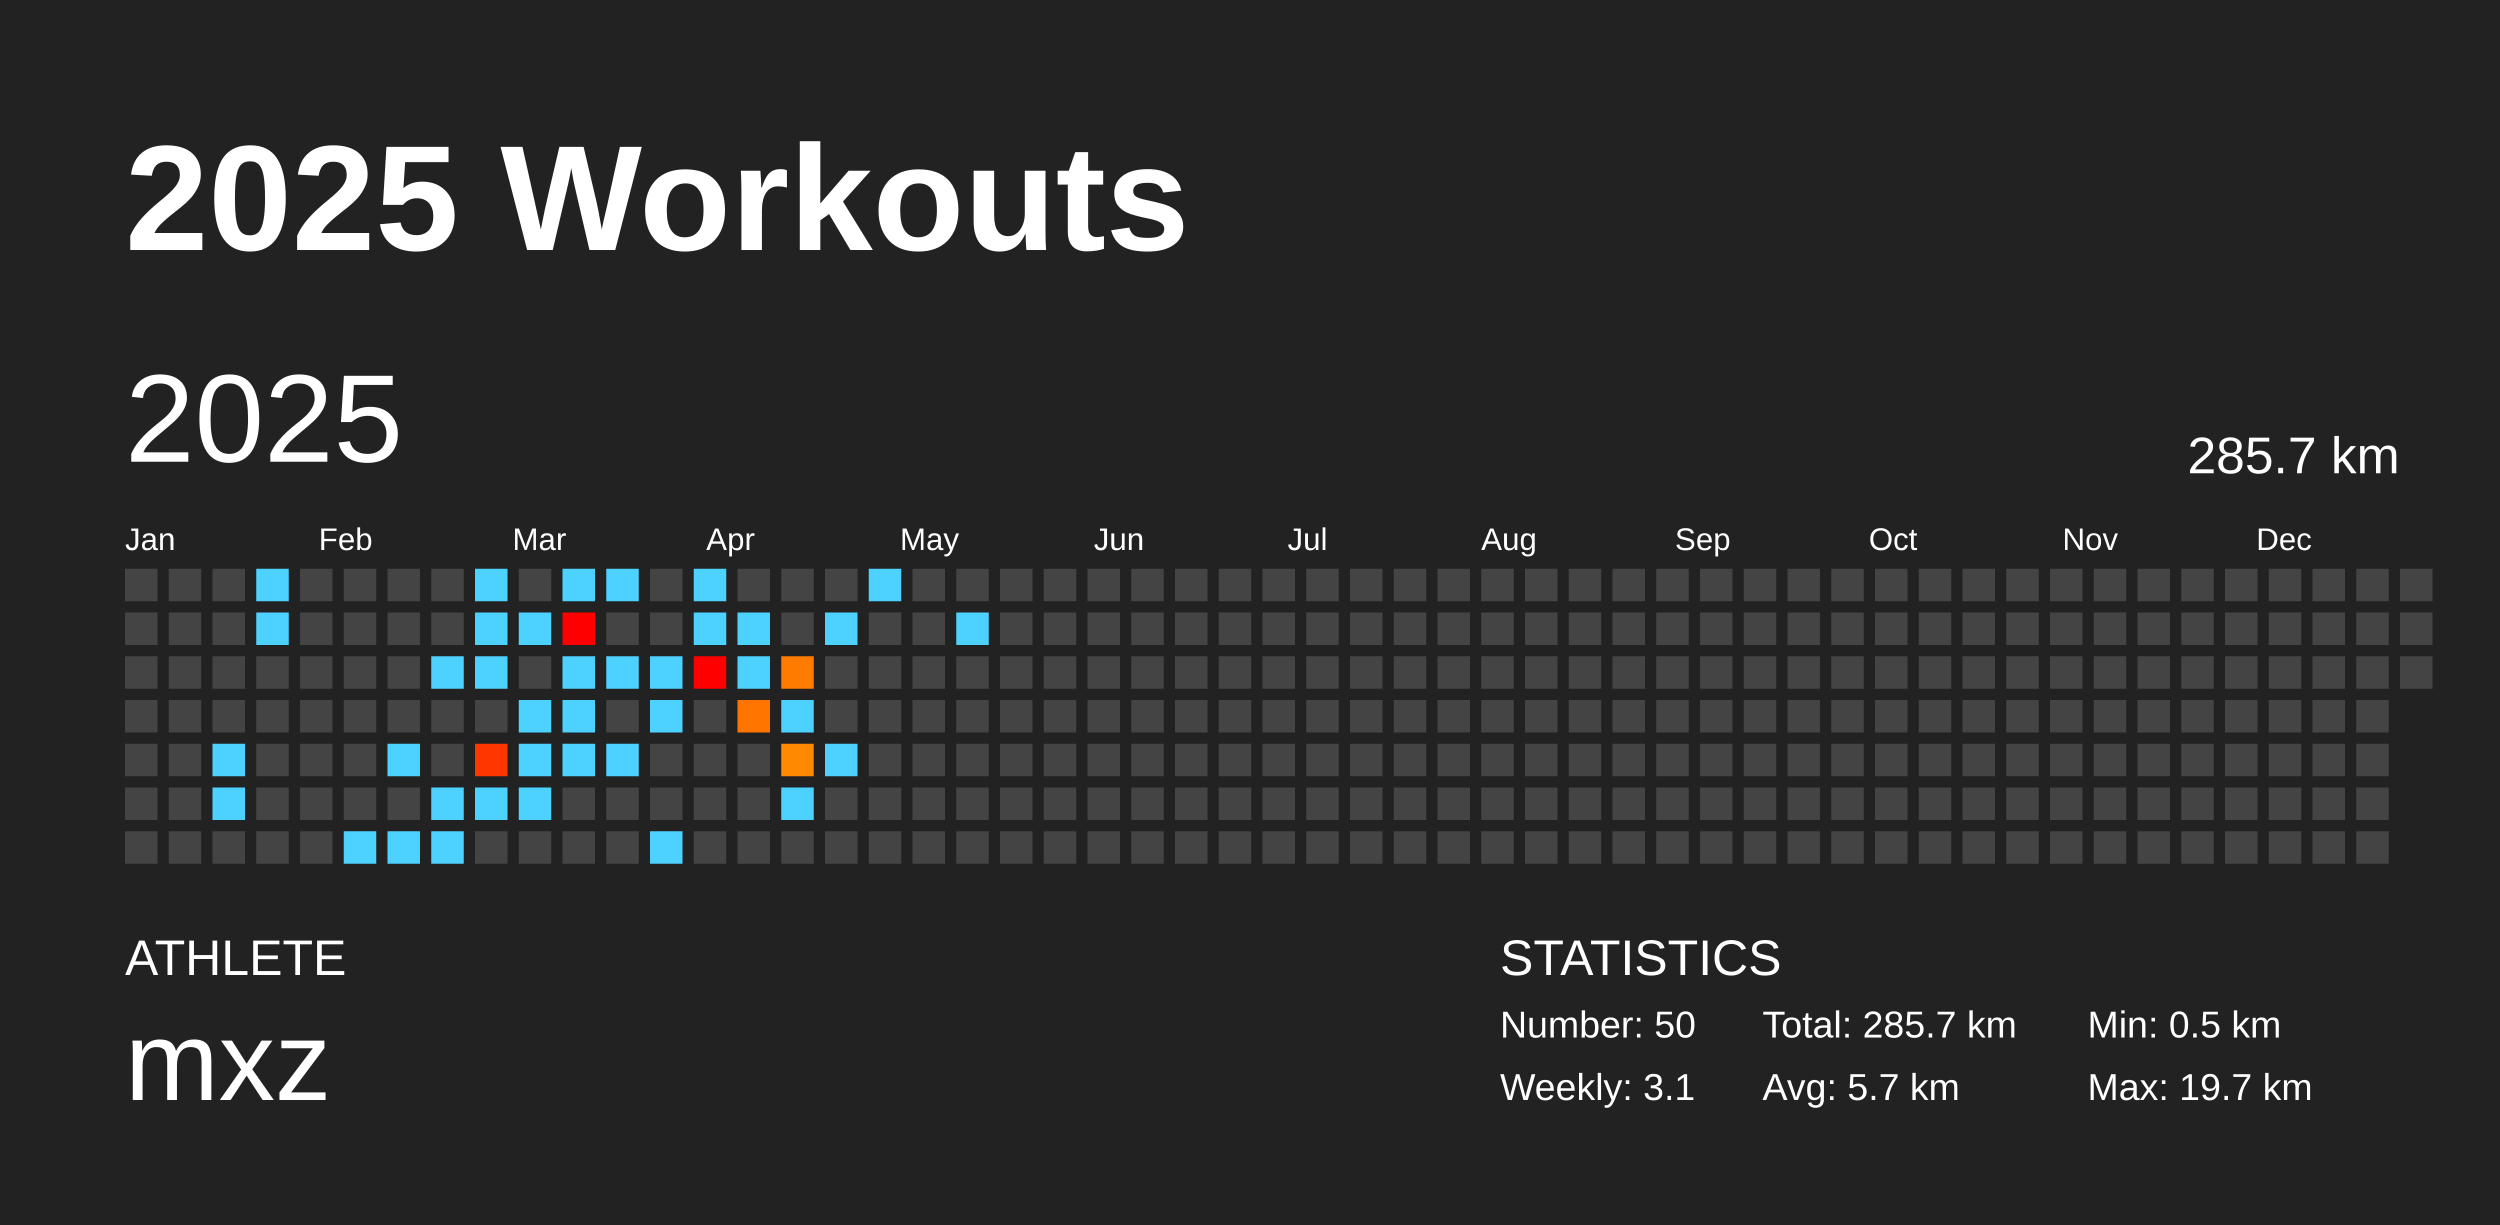
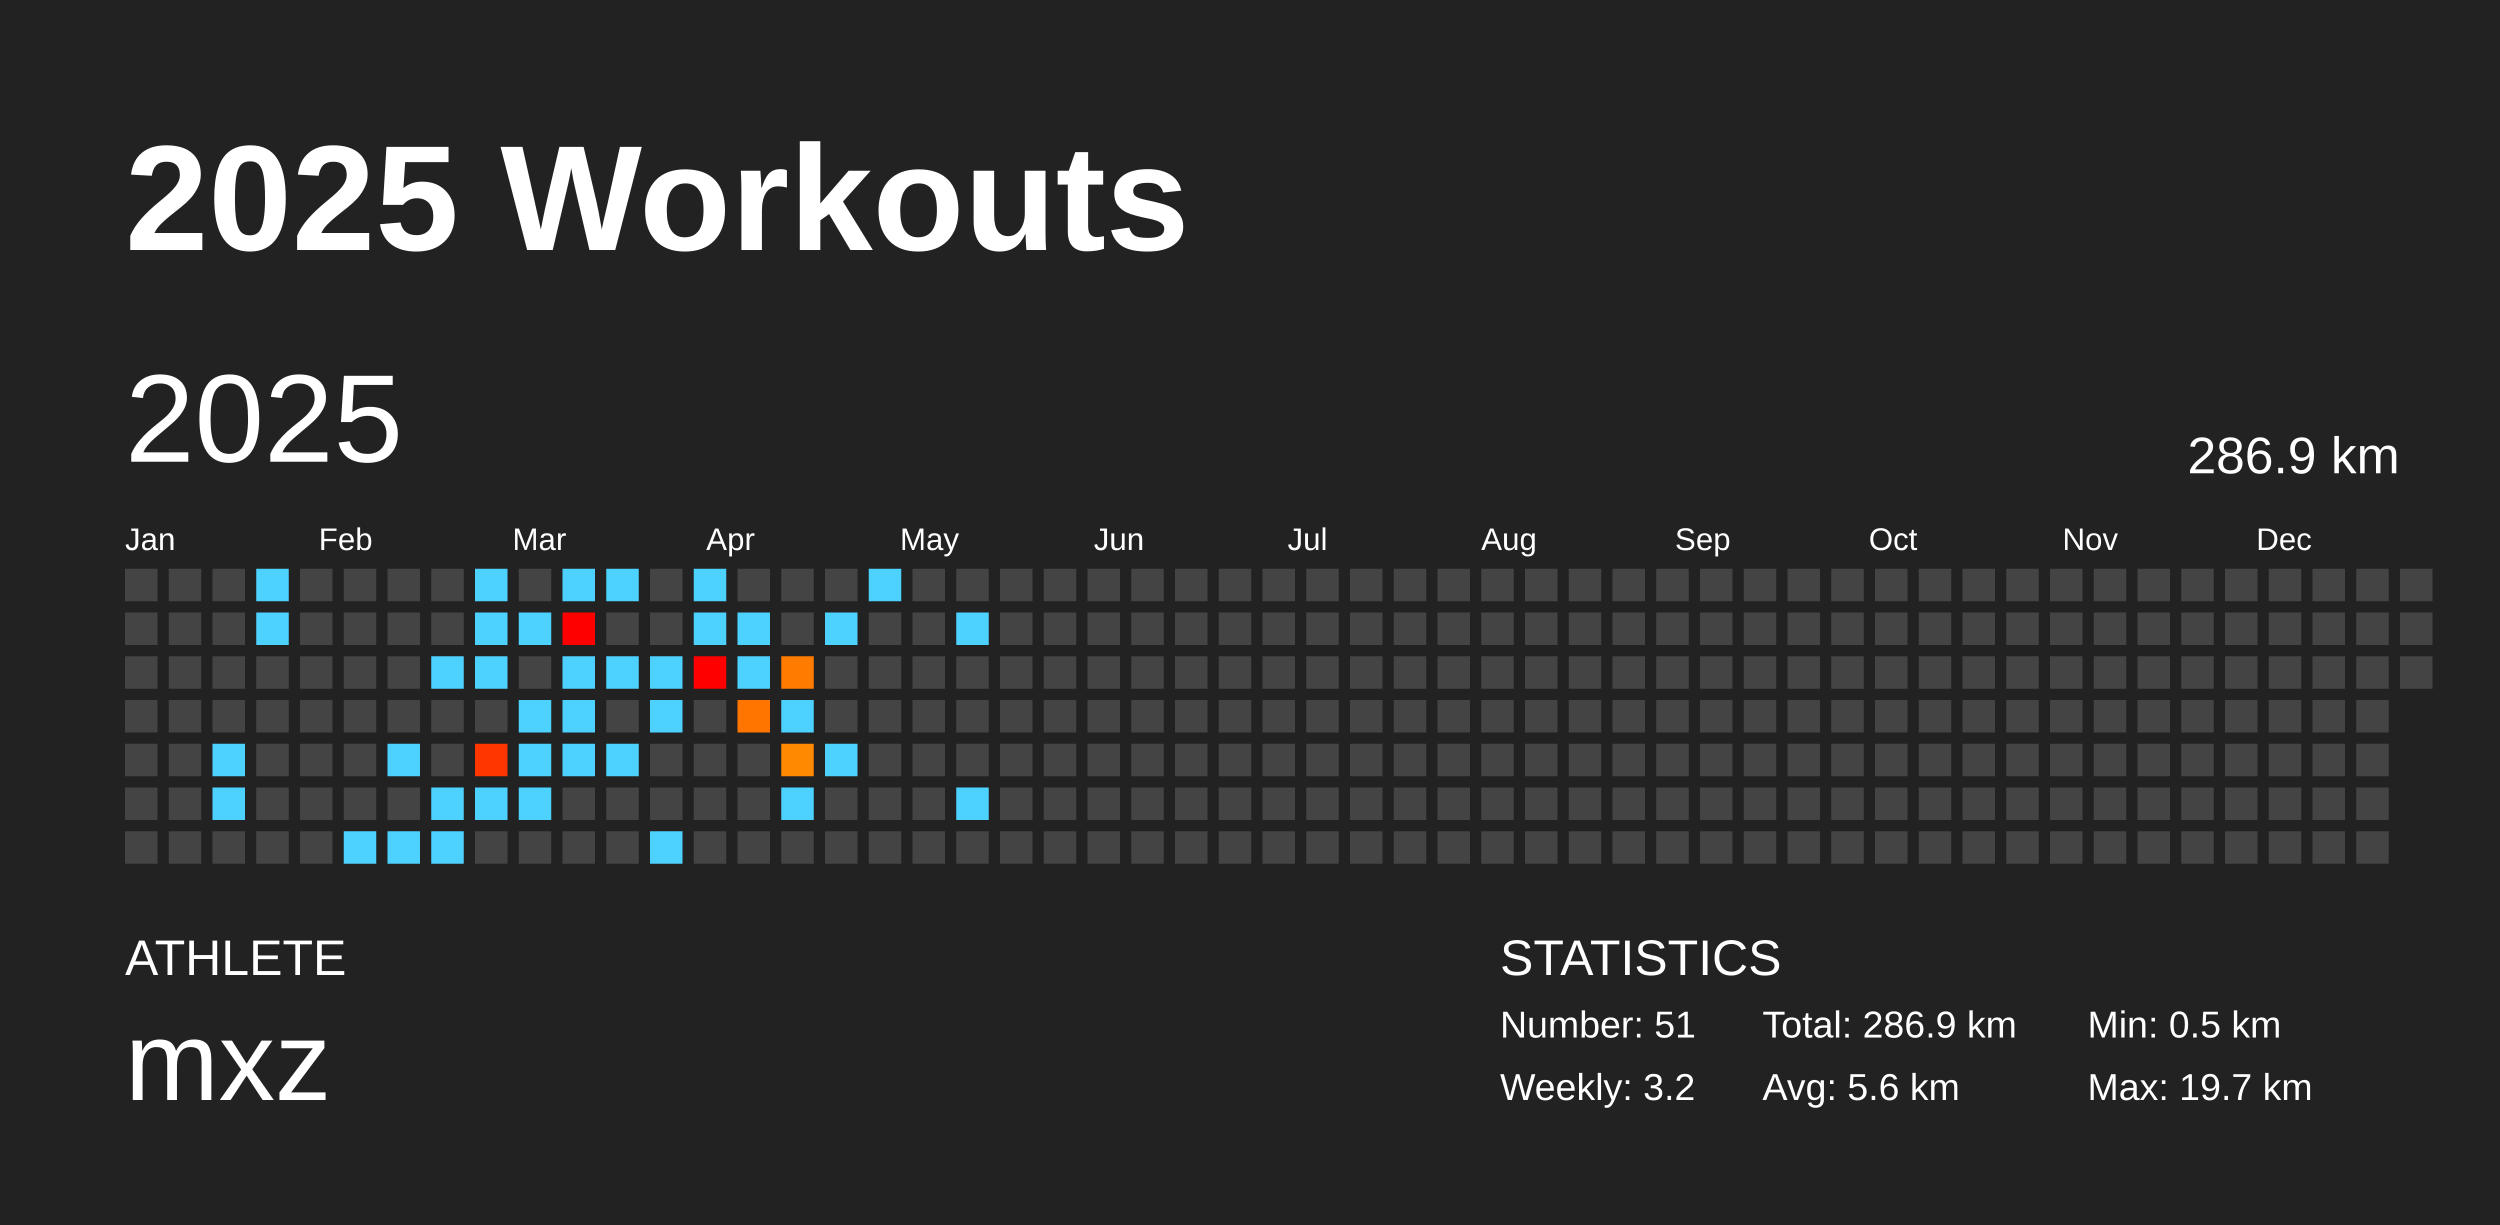
<svg xmlns="http://www.w3.org/2000/svg" baseProfile="full" height="98mm" version="1.1" viewBox="0,0,200,98" width="200mm">
  <defs />
  <rect fill="#222222" height="98" width="200" x="0" y="0" />
  <text fill="#FFFFFF" style="font-size:12px; font-family:Arial; font-weight:bold;" x="10" y="20">2025 Workouts</text>
  <text fill="#FFFFFF" style="font-size:4px; font-family:Arial" x="10" y="78">ATHLETE</text>
  <text fill="#FFFFFF" style="font-size:9px; font-family:Arial" x="10" y="88">mxz</text>
  <text fill="#FFFFFF" style="font-size:4px; font-family:Arial" x="120" y="78">STATISTICS</text>
-   <text fill="#FFFFFF" style="font-size:3px; font-family:Arial" x="120" y="83">Number: 50</text>
-   <text fill="#FFFFFF" style="font-size:3px; font-family:Arial" x="120" y="88">Weekly: 3.1</text>
-   <text fill="#FFFFFF" style="font-size:3px; font-family:Arial" x="141" y="83">Total: 285.7 km</text>
-   <text fill="#FFFFFF" style="font-size:3px; font-family:Arial" x="141" y="88">Avg: 5.7 km</text>
+   <text fill="#FFFFFF" style="font-size:3px; font-family:Arial" x="120" y="83">Number: 51</text>
+   <text fill="#FFFFFF" style="font-size:3px; font-family:Arial" x="120" y="88">Weekly: 3.2</text>
+   <text fill="#FFFFFF" style="font-size:3px; font-family:Arial" x="141" y="83">Total: 286.9 km</text>
+   <text fill="#FFFFFF" style="font-size:3px; font-family:Arial" x="141" y="88">Avg: 5.6 km</text>
  <text fill="#FFFFFF" style="font-size:3px; font-family:Arial" x="167" y="83">Min: 0.5 km</text>
  <text fill="#FFFFFF" style="font-size:3px; font-family:Arial" x="167" y="88">Max: 19.7 km</text>
  <text dominant-baseline="hanging" fill="#FFFFFF" style="font-size:10.0px; font-family:Arial;" x="10" y="30">2025</text>
-   <text dominant-baseline="hanging" fill="#FFFFFF" style="font-size:4.125px; font-family:Arial;" x="175" y="35">285.7 km</text>
+   <text dominant-baseline="hanging" fill="#FFFFFF" style="font-size:4.125px; font-family:Arial;" x="175" y="35">286.9 km</text>
  <text fill="#FFFFFF" style="font-size:2.5px; font-family:Arial" x="10.0" y="44">Jan</text>
  <text fill="#FFFFFF" style="font-size:2.5px; font-family:Arial" x="25.5" y="44">Feb</text>
  <text fill="#FFFFFF" style="font-size:2.5px; font-family:Arial" x="41.0" y="44">Mar</text>
  <text fill="#FFFFFF" style="font-size:2.5px; font-family:Arial" x="56.5" y="44">Apr</text>
  <text fill="#FFFFFF" style="font-size:2.5px; font-family:Arial" x="72.0" y="44">May</text>
  <text fill="#FFFFFF" style="font-size:2.5px; font-family:Arial" x="87.5" y="44">Jun</text>
  <text fill="#FFFFFF" style="font-size:2.5px; font-family:Arial" x="103.0" y="44">Jul</text>
  <text fill="#FFFFFF" style="font-size:2.5px; font-family:Arial" x="118.5" y="44">Aug</text>
  <text fill="#FFFFFF" style="font-size:2.5px; font-family:Arial" x="134.0" y="44">Sep</text>
  <text fill="#FFFFFF" style="font-size:2.5px; font-family:Arial" x="149.5" y="44">Oct</text>
  <text fill="#FFFFFF" style="font-size:2.5px; font-family:Arial" x="165.0" y="44">Nov</text>
  <text fill="#FFFFFF" style="font-size:2.5px; font-family:Arial" x="180.5" y="44">Dec</text>
  <rect fill="#444444" height="2.6" width="2.6" x="10.0" y="45.5" />
  <rect fill="#444444" height="2.6" width="2.6" x="10.0" y="49.0" />
  <rect fill="#444444" height="2.6" width="2.6" x="10.0" y="52.5" />
  <rect fill="#444444" height="2.6" width="2.6" x="10.0" y="56.0" />
  <rect fill="#444444" height="2.6" width="2.6" x="10.0" y="59.5" />
  <rect fill="#444444" height="2.6" width="2.6" x="10.0" y="63.0" />
  <rect fill="#444444" height="2.6" width="2.6" x="10.0" y="66.5" />
  <rect fill="#444444" height="2.6" width="2.6" x="13.5" y="45.5" />
  <rect fill="#444444" height="2.6" width="2.6" x="13.5" y="49.0" />
  <rect fill="#444444" height="2.6" width="2.6" x="13.5" y="52.5" />
  <rect fill="#444444" height="2.6" width="2.6" x="13.5" y="56.0" />
  <rect fill="#444444" height="2.6" width="2.6" x="13.5" y="59.5" />
  <rect fill="#444444" height="2.6" width="2.6" x="13.5" y="63.0" />
  <rect fill="#444444" height="2.6" width="2.6" x="13.5" y="66.5" />
  <rect fill="#444444" height="2.6" width="2.6" x="17.0" y="45.5" />
  <rect fill="#444444" height="2.6" width="2.6" x="17.0" y="49.0" />
  <rect fill="#444444" height="2.6" width="2.6" x="17.0" y="52.5" />
  <rect fill="#444444" height="2.6" width="2.6" x="17.0" y="56.0" />
  <rect fill="#4dd2ff" height="2.6" width="2.6" x="17.0" y="59.5" />
  <rect fill="#4dd2ff" height="2.6" width="2.6" x="17.0" y="63.0" />
  <rect fill="#444444" height="2.6" width="2.6" x="17.0" y="66.5" />
  <rect fill="#4dd2ff" height="2.6" width="2.6" x="20.5" y="45.5" />
  <rect fill="#4dd2ff" height="2.6" width="2.6" x="20.5" y="49.0" />
  <rect fill="#444444" height="2.6" width="2.6" x="20.5" y="52.5" />
  <rect fill="#444444" height="2.6" width="2.6" x="20.5" y="56.0" />
  <rect fill="#444444" height="2.6" width="2.6" x="20.5" y="59.5" />
  <rect fill="#444444" height="2.6" width="2.6" x="20.5" y="63.0" />
  <rect fill="#444444" height="2.6" width="2.6" x="20.5" y="66.5" />
  <rect fill="#444444" height="2.6" width="2.6" x="24.0" y="45.5" />
  <rect fill="#444444" height="2.6" width="2.6" x="24.0" y="49.0" />
  <rect fill="#444444" height="2.6" width="2.6" x="24.0" y="52.5" />
  <rect fill="#444444" height="2.6" width="2.6" x="24.0" y="56.0" />
  <rect fill="#444444" height="2.6" width="2.6" x="24.0" y="59.5" />
  <rect fill="#444444" height="2.6" width="2.6" x="24.0" y="63.0" />
  <rect fill="#444444" height="2.6" width="2.6" x="24.0" y="66.5" />
  <rect fill="#444444" height="2.6" width="2.6" x="27.5" y="45.5" />
  <rect fill="#444444" height="2.6" width="2.6" x="27.5" y="49.0" />
  <rect fill="#444444" height="2.6" width="2.6" x="27.5" y="52.5" />
  <rect fill="#444444" height="2.6" width="2.6" x="27.5" y="56.0" />
  <rect fill="#444444" height="2.6" width="2.6" x="27.5" y="59.5" />
  <rect fill="#444444" height="2.6" width="2.6" x="27.5" y="63.0" />
  <rect fill="#4dd2ff" height="2.6" width="2.6" x="27.5" y="66.5" />
  <rect fill="#444444" height="2.6" width="2.6" x="31.0" y="45.5" />
  <rect fill="#444444" height="2.6" width="2.6" x="31.0" y="49.0" />
  <rect fill="#444444" height="2.6" width="2.6" x="31.0" y="52.5" />
  <rect fill="#444444" height="2.6" width="2.6" x="31.0" y="56.0" />
  <rect fill="#4dd2ff" height="2.6" width="2.6" x="31.0" y="59.5" />
  <rect fill="#444444" height="2.6" width="2.6" x="31.0" y="63.0" />
  <rect fill="#4dd2ff" height="2.6" width="2.6" x="31.0" y="66.5" />
  <rect fill="#444444" height="2.6" width="2.6" x="34.5" y="45.5" />
  <rect fill="#444444" height="2.6" width="2.6" x="34.5" y="49.0" />
  <rect fill="#4dd2ff" height="2.6" width="2.6" x="34.5" y="52.5" />
  <rect fill="#444444" height="2.6" width="2.6" x="34.5" y="56.0" />
  <rect fill="#444444" height="2.6" width="2.6" x="34.5" y="59.5" />
  <rect fill="#4dd2ff" height="2.6" width="2.6" x="34.5" y="63.0" />
  <rect fill="#4dd2ff" height="2.6" width="2.6" x="34.5" y="66.5" />
  <rect fill="#4dd2ff" height="2.6" width="2.6" x="38.0" y="45.5" />
  <rect fill="#4dd2ff" height="2.6" width="2.6" x="38.0" y="49.0" />
  <rect fill="#4dd2ff" height="2.6" width="2.6" x="38.0" y="52.5" />
  <rect fill="#444444" height="2.6" width="2.6" x="38.0" y="56.0" />
  <rect fill="#ff3600" height="2.6" width="2.6" x="38.0" y="59.5" />
  <rect fill="#4dd2ff" height="2.6" width="2.6" x="38.0" y="63.0" />
  <rect fill="#444444" height="2.6" width="2.6" x="38.0" y="66.5" />
  <rect fill="#444444" height="2.6" width="2.6" x="41.5" y="45.5" />
  <rect fill="#4dd2ff" height="2.6" width="2.6" x="41.5" y="49.0" />
  <rect fill="#444444" height="2.6" width="2.6" x="41.5" y="52.5" />
  <rect fill="#4dd2ff" height="2.6" width="2.6" x="41.5" y="56.0" />
  <rect fill="#4dd2ff" height="2.6" width="2.6" x="41.5" y="59.5" />
  <rect fill="#4dd2ff" height="2.6" width="2.6" x="41.5" y="63.0" />
  <rect fill="#444444" height="2.6" width="2.6" x="41.5" y="66.5" />
  <rect fill="#4dd2ff" height="2.6" width="2.6" x="45.0" y="45.5" />
  <rect fill="red" height="2.6" width="2.6" x="45.0" y="49.0" />
  <rect fill="#4dd2ff" height="2.6" width="2.6" x="45.0" y="52.5" />
  <rect fill="#4dd2ff" height="2.6" width="2.6" x="45.0" y="56.0" />
  <rect fill="#4dd2ff" height="2.6" width="2.6" x="45.0" y="59.5" />
  <rect fill="#444444" height="2.6" width="2.6" x="45.0" y="63.0" />
  <rect fill="#444444" height="2.6" width="2.6" x="45.0" y="66.5" />
  <rect fill="#4dd2ff" height="2.6" width="2.6" x="48.5" y="45.5" />
  <rect fill="#444444" height="2.6" width="2.6" x="48.5" y="49.0" />
  <rect fill="#4dd2ff" height="2.6" width="2.6" x="48.5" y="52.5" />
  <rect fill="#444444" height="2.6" width="2.6" x="48.5" y="56.0" />
  <rect fill="#4dd2ff" height="2.6" width="2.6" x="48.5" y="59.5" />
  <rect fill="#444444" height="2.6" width="2.6" x="48.5" y="63.0" />
  <rect fill="#444444" height="2.6" width="2.6" x="48.5" y="66.5" />
  <rect fill="#444444" height="2.6" width="2.6" x="52.0" y="45.5" />
  <rect fill="#444444" height="2.6" width="2.6" x="52.0" y="49.0" />
  <rect fill="#4dd2ff" height="2.6" width="2.6" x="52.0" y="52.5" />
  <rect fill="#4dd2ff" height="2.6" width="2.6" x="52.0" y="56.0" />
  <rect fill="#444444" height="2.6" width="2.6" x="52.0" y="59.5" />
  <rect fill="#444444" height="2.6" width="2.6" x="52.0" y="63.0" />
  <rect fill="#4dd2ff" height="2.6" width="2.6" x="52.0" y="66.5" />
  <rect fill="#4dd2ff" height="2.6" width="2.6" x="55.5" y="45.5" />
  <rect fill="#4dd2ff" height="2.6" width="2.6" x="55.5" y="49.0" />
  <rect fill="red" height="2.6" width="2.6" x="55.5" y="52.5" />
  <rect fill="#444444" height="2.6" width="2.6" x="55.5" y="56.0" />
  <rect fill="#444444" height="2.6" width="2.6" x="55.5" y="59.5" />
  <rect fill="#444444" height="2.6" width="2.6" x="55.5" y="63.0" />
  <rect fill="#444444" height="2.6" width="2.6" x="55.5" y="66.5" />
  <rect fill="#444444" height="2.6" width="2.6" x="59.0" y="45.5" />
  <rect fill="#4dd2ff" height="2.6" width="2.6" x="59.0" y="49.0" />
  <rect fill="#4dd2ff" height="2.6" width="2.6" x="59.0" y="52.5" />
  <rect fill="#ff7500" height="2.6" width="2.6" x="59.0" y="56.0" />
  <rect fill="#444444" height="2.6" width="2.6" x="59.0" y="59.5" />
  <rect fill="#444444" height="2.6" width="2.6" x="59.0" y="63.0" />
  <rect fill="#444444" height="2.6" width="2.6" x="59.0" y="66.5" />
  <rect fill="#444444" height="2.6" width="2.6" x="62.5" y="45.5" />
  <rect fill="#444444" height="2.6" width="2.6" x="62.5" y="49.0" />
  <rect fill="#ff7c00" height="2.6" width="2.6" x="62.5" y="52.5" />
  <rect fill="#4dd2ff" height="2.6" width="2.6" x="62.5" y="56.0" />
  <rect fill="#ff8900" height="2.6" width="2.6" x="62.5" y="59.5" />
  <rect fill="#4dd2ff" height="2.6" width="2.6" x="62.5" y="63.0" />
  <rect fill="#444444" height="2.6" width="2.6" x="62.5" y="66.5" />
  <rect fill="#444444" height="2.6" width="2.6" x="66.0" y="45.5" />
  <rect fill="#4dd2ff" height="2.6" width="2.6" x="66.0" y="49.0" />
  <rect fill="#444444" height="2.6" width="2.6" x="66.0" y="52.5" />
  <rect fill="#444444" height="2.6" width="2.6" x="66.0" y="56.0" />
  <rect fill="#4dd2ff" height="2.6" width="2.6" x="66.0" y="59.5" />
  <rect fill="#444444" height="2.6" width="2.6" x="66.0" y="63.0" />
  <rect fill="#444444" height="2.6" width="2.6" x="66.0" y="66.5" />
  <rect fill="#4dd2ff" height="2.6" width="2.6" x="69.5" y="45.5" />
  <rect fill="#444444" height="2.6" width="2.6" x="69.5" y="49.0" />
  <rect fill="#444444" height="2.6" width="2.6" x="69.5" y="52.5" />
  <rect fill="#444444" height="2.6" width="2.6" x="69.5" y="56.0" />
  <rect fill="#444444" height="2.6" width="2.6" x="69.5" y="59.5" />
  <rect fill="#444444" height="2.6" width="2.6" x="69.5" y="63.0" />
  <rect fill="#444444" height="2.6" width="2.6" x="69.5" y="66.5" />
  <rect fill="#444444" height="2.6" width="2.6" x="73.0" y="45.5" />
  <rect fill="#444444" height="2.6" width="2.6" x="73.0" y="49.0" />
  <rect fill="#444444" height="2.6" width="2.6" x="73.0" y="52.5" />
  <rect fill="#444444" height="2.6" width="2.6" x="73.0" y="56.0" />
  <rect fill="#444444" height="2.6" width="2.6" x="73.0" y="59.5" />
  <rect fill="#444444" height="2.6" width="2.6" x="73.0" y="63.0" />
  <rect fill="#444444" height="2.6" width="2.6" x="73.0" y="66.5" />
  <rect fill="#444444" height="2.6" width="2.6" x="76.5" y="45.5" />
  <rect fill="#4dd2ff" height="2.6" width="2.6" x="76.5" y="49.0" />
  <rect fill="#444444" height="2.6" width="2.6" x="76.5" y="52.5" />
  <rect fill="#444444" height="2.6" width="2.6" x="76.5" y="56.0" />
  <rect fill="#444444" height="2.6" width="2.6" x="76.5" y="59.5" />
-   <rect fill="#444444" height="2.6" width="2.6" x="76.5" y="63.0" />
+   <rect fill="#4dd2ff" height="2.6" width="2.6" x="76.5" y="63.0" />
  <rect fill="#444444" height="2.6" width="2.6" x="76.5" y="66.5" />
  <rect fill="#444444" height="2.6" width="2.6" x="80.0" y="45.5" />
  <rect fill="#444444" height="2.6" width="2.6" x="80.0" y="49.0" />
  <rect fill="#444444" height="2.6" width="2.6" x="80.0" y="52.5" />
  <rect fill="#444444" height="2.6" width="2.6" x="80.0" y="56.0" />
  <rect fill="#444444" height="2.6" width="2.6" x="80.0" y="59.5" />
  <rect fill="#444444" height="2.6" width="2.6" x="80.0" y="63.0" />
  <rect fill="#444444" height="2.6" width="2.6" x="80.0" y="66.5" />
  <rect fill="#444444" height="2.6" width="2.6" x="83.5" y="45.5" />
  <rect fill="#444444" height="2.6" width="2.6" x="83.5" y="49.0" />
  <rect fill="#444444" height="2.6" width="2.6" x="83.5" y="52.5" />
  <rect fill="#444444" height="2.6" width="2.6" x="83.5" y="56.0" />
  <rect fill="#444444" height="2.6" width="2.6" x="83.5" y="59.5" />
  <rect fill="#444444" height="2.6" width="2.6" x="83.5" y="63.0" />
  <rect fill="#444444" height="2.6" width="2.6" x="83.5" y="66.5" />
  <rect fill="#444444" height="2.6" width="2.6" x="87.0" y="45.5" />
  <rect fill="#444444" height="2.6" width="2.6" x="87.0" y="49.0" />
  <rect fill="#444444" height="2.6" width="2.6" x="87.0" y="52.5" />
  <rect fill="#444444" height="2.6" width="2.6" x="87.0" y="56.0" />
  <rect fill="#444444" height="2.6" width="2.6" x="87.0" y="59.5" />
  <rect fill="#444444" height="2.6" width="2.6" x="87.0" y="63.0" />
  <rect fill="#444444" height="2.6" width="2.6" x="87.0" y="66.5" />
  <rect fill="#444444" height="2.6" width="2.6" x="90.5" y="45.5" />
  <rect fill="#444444" height="2.6" width="2.6" x="90.5" y="49.0" />
  <rect fill="#444444" height="2.6" width="2.6" x="90.5" y="52.5" />
  <rect fill="#444444" height="2.6" width="2.6" x="90.5" y="56.0" />
  <rect fill="#444444" height="2.6" width="2.6" x="90.5" y="59.5" />
  <rect fill="#444444" height="2.6" width="2.6" x="90.5" y="63.0" />
  <rect fill="#444444" height="2.6" width="2.6" x="90.5" y="66.5" />
  <rect fill="#444444" height="2.6" width="2.6" x="94.0" y="45.5" />
  <rect fill="#444444" height="2.6" width="2.6" x="94.0" y="49.0" />
  <rect fill="#444444" height="2.6" width="2.6" x="94.0" y="52.5" />
  <rect fill="#444444" height="2.6" width="2.6" x="94.0" y="56.0" />
  <rect fill="#444444" height="2.6" width="2.6" x="94.0" y="59.5" />
  <rect fill="#444444" height="2.6" width="2.6" x="94.0" y="63.0" />
  <rect fill="#444444" height="2.6" width="2.6" x="94.0" y="66.5" />
  <rect fill="#444444" height="2.6" width="2.6" x="97.5" y="45.5" />
  <rect fill="#444444" height="2.6" width="2.6" x="97.5" y="49.0" />
  <rect fill="#444444" height="2.6" width="2.6" x="97.5" y="52.5" />
  <rect fill="#444444" height="2.6" width="2.6" x="97.5" y="56.0" />
  <rect fill="#444444" height="2.6" width="2.6" x="97.5" y="59.5" />
  <rect fill="#444444" height="2.6" width="2.6" x="97.5" y="63.0" />
  <rect fill="#444444" height="2.6" width="2.6" x="97.5" y="66.5" />
  <rect fill="#444444" height="2.6" width="2.6" x="101.0" y="45.5" />
  <rect fill="#444444" height="2.6" width="2.6" x="101.0" y="49.0" />
  <rect fill="#444444" height="2.6" width="2.6" x="101.0" y="52.5" />
  <rect fill="#444444" height="2.6" width="2.6" x="101.0" y="56.0" />
  <rect fill="#444444" height="2.6" width="2.6" x="101.0" y="59.5" />
  <rect fill="#444444" height="2.6" width="2.6" x="101.0" y="63.0" />
  <rect fill="#444444" height="2.6" width="2.6" x="101.0" y="66.5" />
  <rect fill="#444444" height="2.6" width="2.6" x="104.5" y="45.5" />
  <rect fill="#444444" height="2.6" width="2.6" x="104.5" y="49.0" />
  <rect fill="#444444" height="2.6" width="2.6" x="104.5" y="52.5" />
  <rect fill="#444444" height="2.6" width="2.6" x="104.5" y="56.0" />
  <rect fill="#444444" height="2.6" width="2.6" x="104.5" y="59.5" />
  <rect fill="#444444" height="2.6" width="2.6" x="104.5" y="63.0" />
  <rect fill="#444444" height="2.6" width="2.6" x="104.5" y="66.5" />
  <rect fill="#444444" height="2.6" width="2.6" x="108.0" y="45.5" />
  <rect fill="#444444" height="2.6" width="2.6" x="108.0" y="49.0" />
  <rect fill="#444444" height="2.6" width="2.6" x="108.0" y="52.5" />
  <rect fill="#444444" height="2.6" width="2.6" x="108.0" y="56.0" />
  <rect fill="#444444" height="2.6" width="2.6" x="108.0" y="59.5" />
  <rect fill="#444444" height="2.6" width="2.6" x="108.0" y="63.0" />
  <rect fill="#444444" height="2.6" width="2.6" x="108.0" y="66.5" />
  <rect fill="#444444" height="2.6" width="2.6" x="111.5" y="45.5" />
  <rect fill="#444444" height="2.6" width="2.6" x="111.5" y="49.0" />
  <rect fill="#444444" height="2.6" width="2.6" x="111.5" y="52.5" />
  <rect fill="#444444" height="2.6" width="2.6" x="111.5" y="56.0" />
  <rect fill="#444444" height="2.6" width="2.6" x="111.5" y="59.5" />
  <rect fill="#444444" height="2.6" width="2.6" x="111.5" y="63.0" />
  <rect fill="#444444" height="2.6" width="2.6" x="111.5" y="66.5" />
  <rect fill="#444444" height="2.6" width="2.6" x="115.0" y="45.5" />
  <rect fill="#444444" height="2.6" width="2.6" x="115.0" y="49.0" />
  <rect fill="#444444" height="2.6" width="2.6" x="115.0" y="52.5" />
  <rect fill="#444444" height="2.6" width="2.6" x="115.0" y="56.0" />
  <rect fill="#444444" height="2.6" width="2.6" x="115.0" y="59.5" />
  <rect fill="#444444" height="2.6" width="2.6" x="115.0" y="63.0" />
  <rect fill="#444444" height="2.6" width="2.6" x="115.0" y="66.5" />
  <rect fill="#444444" height="2.6" width="2.6" x="118.5" y="45.5" />
  <rect fill="#444444" height="2.6" width="2.6" x="118.5" y="49.0" />
  <rect fill="#444444" height="2.6" width="2.6" x="118.5" y="52.5" />
  <rect fill="#444444" height="2.6" width="2.6" x="118.5" y="56.0" />
  <rect fill="#444444" height="2.6" width="2.6" x="118.5" y="59.5" />
  <rect fill="#444444" height="2.6" width="2.6" x="118.5" y="63.0" />
  <rect fill="#444444" height="2.6" width="2.6" x="118.5" y="66.5" />
  <rect fill="#444444" height="2.6" width="2.6" x="122.0" y="45.5" />
  <rect fill="#444444" height="2.6" width="2.6" x="122.0" y="49.0" />
  <rect fill="#444444" height="2.6" width="2.6" x="122.0" y="52.5" />
  <rect fill="#444444" height="2.6" width="2.6" x="122.0" y="56.0" />
  <rect fill="#444444" height="2.6" width="2.6" x="122.0" y="59.5" />
  <rect fill="#444444" height="2.6" width="2.6" x="122.0" y="63.0" />
  <rect fill="#444444" height="2.6" width="2.6" x="122.0" y="66.5" />
  <rect fill="#444444" height="2.6" width="2.6" x="125.5" y="45.5" />
  <rect fill="#444444" height="2.6" width="2.6" x="125.5" y="49.0" />
  <rect fill="#444444" height="2.6" width="2.6" x="125.5" y="52.5" />
  <rect fill="#444444" height="2.6" width="2.6" x="125.5" y="56.0" />
  <rect fill="#444444" height="2.6" width="2.6" x="125.5" y="59.5" />
  <rect fill="#444444" height="2.6" width="2.6" x="125.5" y="63.0" />
  <rect fill="#444444" height="2.6" width="2.6" x="125.5" y="66.5" />
  <rect fill="#444444" height="2.6" width="2.6" x="129.0" y="45.5" />
  <rect fill="#444444" height="2.6" width="2.6" x="129.0" y="49.0" />
  <rect fill="#444444" height="2.6" width="2.6" x="129.0" y="52.5" />
  <rect fill="#444444" height="2.6" width="2.6" x="129.0" y="56.0" />
  <rect fill="#444444" height="2.6" width="2.6" x="129.0" y="59.5" />
  <rect fill="#444444" height="2.6" width="2.6" x="129.0" y="63.0" />
  <rect fill="#444444" height="2.6" width="2.6" x="129.0" y="66.5" />
  <rect fill="#444444" height="2.6" width="2.6" x="132.5" y="45.5" />
  <rect fill="#444444" height="2.6" width="2.6" x="132.5" y="49.0" />
  <rect fill="#444444" height="2.6" width="2.6" x="132.5" y="52.5" />
  <rect fill="#444444" height="2.6" width="2.6" x="132.5" y="56.0" />
  <rect fill="#444444" height="2.6" width="2.6" x="132.5" y="59.5" />
  <rect fill="#444444" height="2.6" width="2.6" x="132.5" y="63.0" />
  <rect fill="#444444" height="2.6" width="2.6" x="132.5" y="66.5" />
  <rect fill="#444444" height="2.6" width="2.6" x="136.0" y="45.5" />
  <rect fill="#444444" height="2.6" width="2.6" x="136.0" y="49.0" />
  <rect fill="#444444" height="2.6" width="2.6" x="136.0" y="52.5" />
  <rect fill="#444444" height="2.6" width="2.6" x="136.0" y="56.0" />
  <rect fill="#444444" height="2.6" width="2.6" x="136.0" y="59.5" />
  <rect fill="#444444" height="2.6" width="2.6" x="136.0" y="63.0" />
  <rect fill="#444444" height="2.6" width="2.6" x="136.0" y="66.5" />
  <rect fill="#444444" height="2.6" width="2.6" x="139.5" y="45.5" />
  <rect fill="#444444" height="2.6" width="2.6" x="139.5" y="49.0" />
  <rect fill="#444444" height="2.6" width="2.6" x="139.5" y="52.5" />
  <rect fill="#444444" height="2.6" width="2.6" x="139.5" y="56.0" />
  <rect fill="#444444" height="2.6" width="2.6" x="139.5" y="59.5" />
  <rect fill="#444444" height="2.6" width="2.6" x="139.5" y="63.0" />
  <rect fill="#444444" height="2.6" width="2.6" x="139.5" y="66.5" />
  <rect fill="#444444" height="2.6" width="2.6" x="143.0" y="45.5" />
  <rect fill="#444444" height="2.6" width="2.6" x="143.0" y="49.0" />
  <rect fill="#444444" height="2.6" width="2.6" x="143.0" y="52.5" />
  <rect fill="#444444" height="2.6" width="2.6" x="143.0" y="56.0" />
  <rect fill="#444444" height="2.6" width="2.6" x="143.0" y="59.5" />
  <rect fill="#444444" height="2.6" width="2.6" x="143.0" y="63.0" />
  <rect fill="#444444" height="2.6" width="2.6" x="143.0" y="66.5" />
  <rect fill="#444444" height="2.6" width="2.6" x="146.5" y="45.5" />
  <rect fill="#444444" height="2.6" width="2.6" x="146.5" y="49.0" />
  <rect fill="#444444" height="2.6" width="2.6" x="146.5" y="52.5" />
  <rect fill="#444444" height="2.6" width="2.6" x="146.5" y="56.0" />
  <rect fill="#444444" height="2.6" width="2.6" x="146.5" y="59.5" />
  <rect fill="#444444" height="2.6" width="2.6" x="146.5" y="63.0" />
  <rect fill="#444444" height="2.6" width="2.6" x="146.5" y="66.5" />
  <rect fill="#444444" height="2.6" width="2.6" x="150.0" y="45.5" />
  <rect fill="#444444" height="2.6" width="2.6" x="150.0" y="49.0" />
  <rect fill="#444444" height="2.6" width="2.6" x="150.0" y="52.5" />
  <rect fill="#444444" height="2.6" width="2.6" x="150.0" y="56.0" />
  <rect fill="#444444" height="2.6" width="2.6" x="150.0" y="59.5" />
  <rect fill="#444444" height="2.6" width="2.6" x="150.0" y="63.0" />
  <rect fill="#444444" height="2.6" width="2.6" x="150.0" y="66.5" />
  <rect fill="#444444" height="2.6" width="2.6" x="153.5" y="45.5" />
  <rect fill="#444444" height="2.6" width="2.6" x="153.5" y="49.0" />
  <rect fill="#444444" height="2.6" width="2.6" x="153.5" y="52.5" />
  <rect fill="#444444" height="2.6" width="2.6" x="153.5" y="56.0" />
  <rect fill="#444444" height="2.6" width="2.6" x="153.5" y="59.5" />
  <rect fill="#444444" height="2.6" width="2.6" x="153.5" y="63.0" />
  <rect fill="#444444" height="2.6" width="2.6" x="153.5" y="66.5" />
  <rect fill="#444444" height="2.6" width="2.6" x="157.0" y="45.5" />
  <rect fill="#444444" height="2.6" width="2.6" x="157.0" y="49.0" />
  <rect fill="#444444" height="2.6" width="2.6" x="157.0" y="52.5" />
  <rect fill="#444444" height="2.6" width="2.6" x="157.0" y="56.0" />
  <rect fill="#444444" height="2.6" width="2.6" x="157.0" y="59.5" />
  <rect fill="#444444" height="2.6" width="2.6" x="157.0" y="63.0" />
  <rect fill="#444444" height="2.6" width="2.6" x="157.0" y="66.5" />
  <rect fill="#444444" height="2.6" width="2.6" x="160.5" y="45.5" />
  <rect fill="#444444" height="2.6" width="2.6" x="160.5" y="49.0" />
  <rect fill="#444444" height="2.6" width="2.6" x="160.5" y="52.5" />
  <rect fill="#444444" height="2.6" width="2.6" x="160.5" y="56.0" />
  <rect fill="#444444" height="2.6" width="2.6" x="160.5" y="59.5" />
  <rect fill="#444444" height="2.6" width="2.6" x="160.5" y="63.0" />
  <rect fill="#444444" height="2.6" width="2.6" x="160.5" y="66.5" />
  <rect fill="#444444" height="2.6" width="2.6" x="164.0" y="45.5" />
  <rect fill="#444444" height="2.6" width="2.6" x="164.0" y="49.0" />
  <rect fill="#444444" height="2.6" width="2.6" x="164.0" y="52.5" />
  <rect fill="#444444" height="2.6" width="2.6" x="164.0" y="56.0" />
  <rect fill="#444444" height="2.6" width="2.6" x="164.0" y="59.5" />
  <rect fill="#444444" height="2.6" width="2.6" x="164.0" y="63.0" />
  <rect fill="#444444" height="2.6" width="2.6" x="164.0" y="66.5" />
  <rect fill="#444444" height="2.6" width="2.6" x="167.5" y="45.5" />
  <rect fill="#444444" height="2.6" width="2.6" x="167.5" y="49.0" />
  <rect fill="#444444" height="2.6" width="2.6" x="167.5" y="52.5" />
  <rect fill="#444444" height="2.6" width="2.6" x="167.5" y="56.0" />
  <rect fill="#444444" height="2.6" width="2.6" x="167.5" y="59.5" />
  <rect fill="#444444" height="2.6" width="2.6" x="167.5" y="63.0" />
  <rect fill="#444444" height="2.6" width="2.6" x="167.5" y="66.5" />
  <rect fill="#444444" height="2.6" width="2.6" x="171.0" y="45.5" />
  <rect fill="#444444" height="2.6" width="2.6" x="171.0" y="49.0" />
  <rect fill="#444444" height="2.6" width="2.6" x="171.0" y="52.5" />
  <rect fill="#444444" height="2.6" width="2.6" x="171.0" y="56.0" />
  <rect fill="#444444" height="2.6" width="2.6" x="171.0" y="59.5" />
  <rect fill="#444444" height="2.6" width="2.6" x="171.0" y="63.0" />
  <rect fill="#444444" height="2.6" width="2.6" x="171.0" y="66.5" />
  <rect fill="#444444" height="2.6" width="2.6" x="174.5" y="45.5" />
  <rect fill="#444444" height="2.6" width="2.6" x="174.5" y="49.0" />
  <rect fill="#444444" height="2.6" width="2.6" x="174.5" y="52.5" />
  <rect fill="#444444" height="2.6" width="2.6" x="174.5" y="56.0" />
  <rect fill="#444444" height="2.6" width="2.6" x="174.5" y="59.5" />
  <rect fill="#444444" height="2.6" width="2.6" x="174.5" y="63.0" />
  <rect fill="#444444" height="2.6" width="2.6" x="174.5" y="66.5" />
  <rect fill="#444444" height="2.6" width="2.6" x="178.0" y="45.5" />
  <rect fill="#444444" height="2.6" width="2.6" x="178.0" y="49.0" />
  <rect fill="#444444" height="2.6" width="2.6" x="178.0" y="52.5" />
  <rect fill="#444444" height="2.6" width="2.6" x="178.0" y="56.0" />
  <rect fill="#444444" height="2.6" width="2.6" x="178.0" y="59.5" />
  <rect fill="#444444" height="2.6" width="2.6" x="178.0" y="63.0" />
  <rect fill="#444444" height="2.6" width="2.6" x="178.0" y="66.5" />
  <rect fill="#444444" height="2.6" width="2.6" x="181.5" y="45.5" />
  <rect fill="#444444" height="2.6" width="2.6" x="181.5" y="49.0" />
  <rect fill="#444444" height="2.6" width="2.6" x="181.5" y="52.5" />
  <rect fill="#444444" height="2.6" width="2.6" x="181.5" y="56.0" />
  <rect fill="#444444" height="2.6" width="2.6" x="181.5" y="59.5" />
  <rect fill="#444444" height="2.6" width="2.6" x="181.5" y="63.0" />
  <rect fill="#444444" height="2.6" width="2.6" x="181.5" y="66.5" />
  <rect fill="#444444" height="2.6" width="2.6" x="185.0" y="45.5" />
  <rect fill="#444444" height="2.6" width="2.6" x="185.0" y="49.0" />
  <rect fill="#444444" height="2.6" width="2.6" x="185.0" y="52.5" />
  <rect fill="#444444" height="2.6" width="2.6" x="185.0" y="56.0" />
  <rect fill="#444444" height="2.6" width="2.6" x="185.0" y="59.5" />
  <rect fill="#444444" height="2.6" width="2.6" x="185.0" y="63.0" />
  <rect fill="#444444" height="2.6" width="2.6" x="185.0" y="66.5" />
  <rect fill="#444444" height="2.6" width="2.6" x="188.5" y="45.5" />
  <rect fill="#444444" height="2.6" width="2.6" x="188.5" y="49.0" />
  <rect fill="#444444" height="2.6" width="2.6" x="188.5" y="52.5" />
  <rect fill="#444444" height="2.6" width="2.6" x="188.5" y="56.0" />
  <rect fill="#444444" height="2.6" width="2.6" x="188.5" y="59.5" />
  <rect fill="#444444" height="2.6" width="2.6" x="188.5" y="63.0" />
  <rect fill="#444444" height="2.6" width="2.6" x="188.5" y="66.5" />
  <rect fill="#444444" height="2.6" width="2.6" x="192.0" y="45.5" />
  <rect fill="#444444" height="2.6" width="2.6" x="192.0" y="49.0" />
  <rect fill="#444444" height="2.6" width="2.6" x="192.0" y="52.5" />
</svg>
